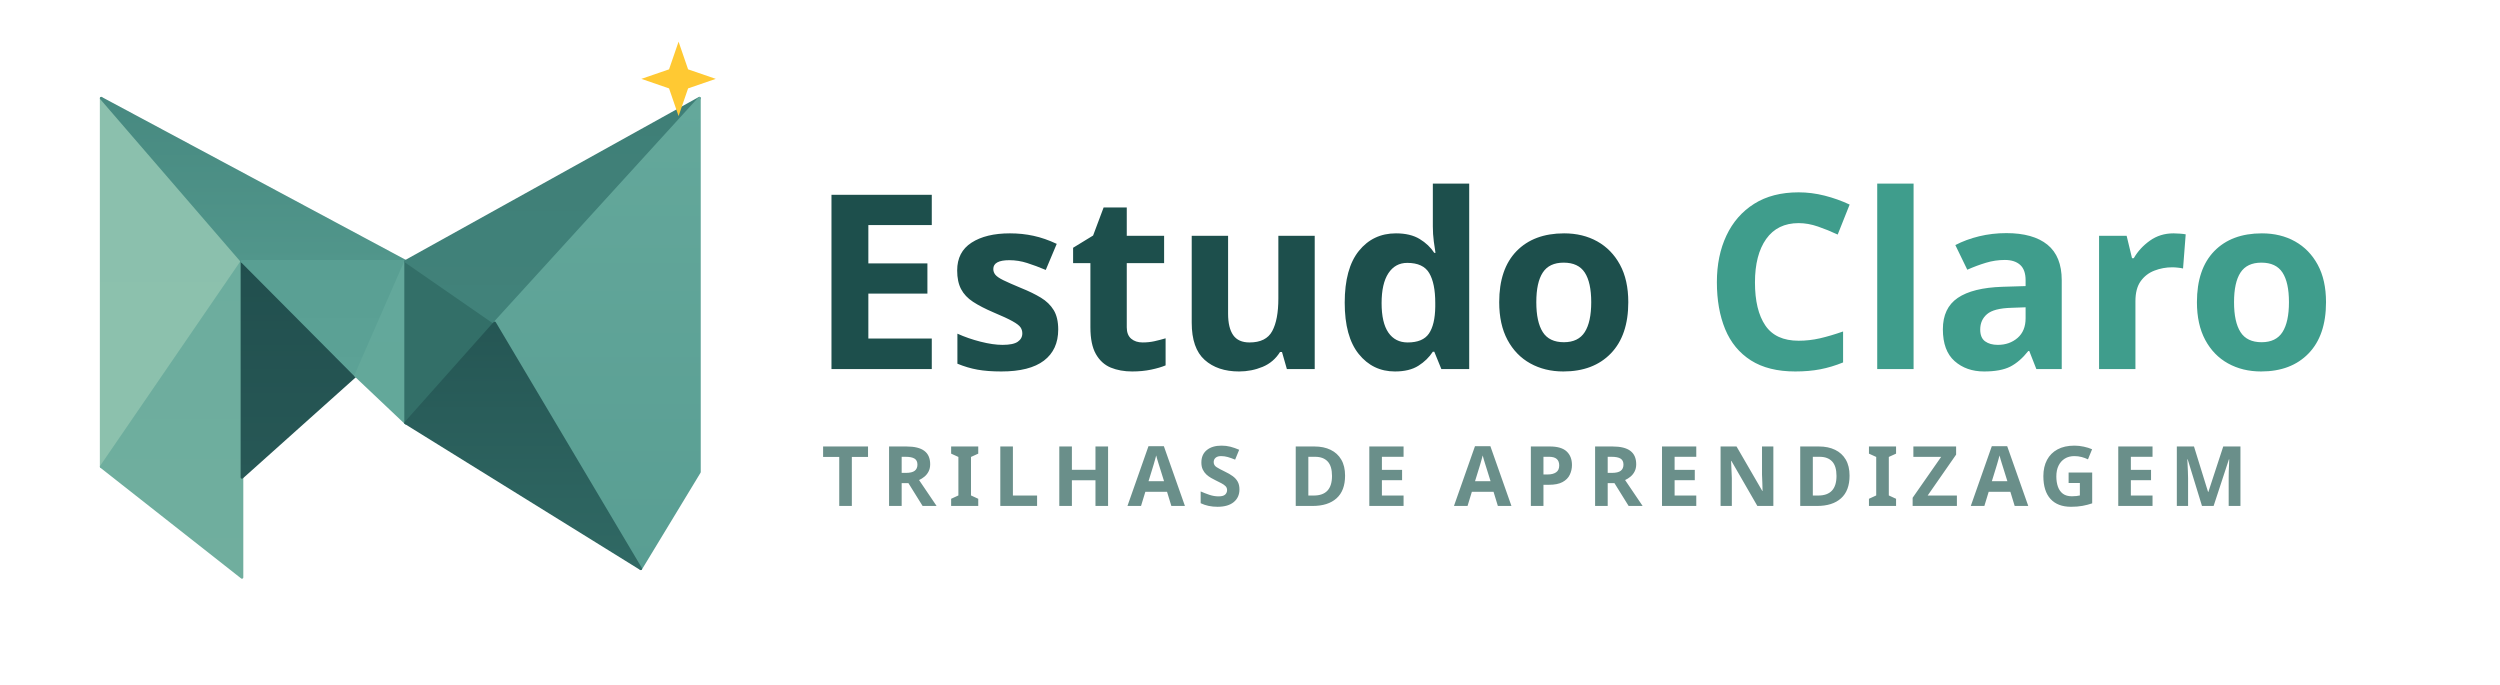
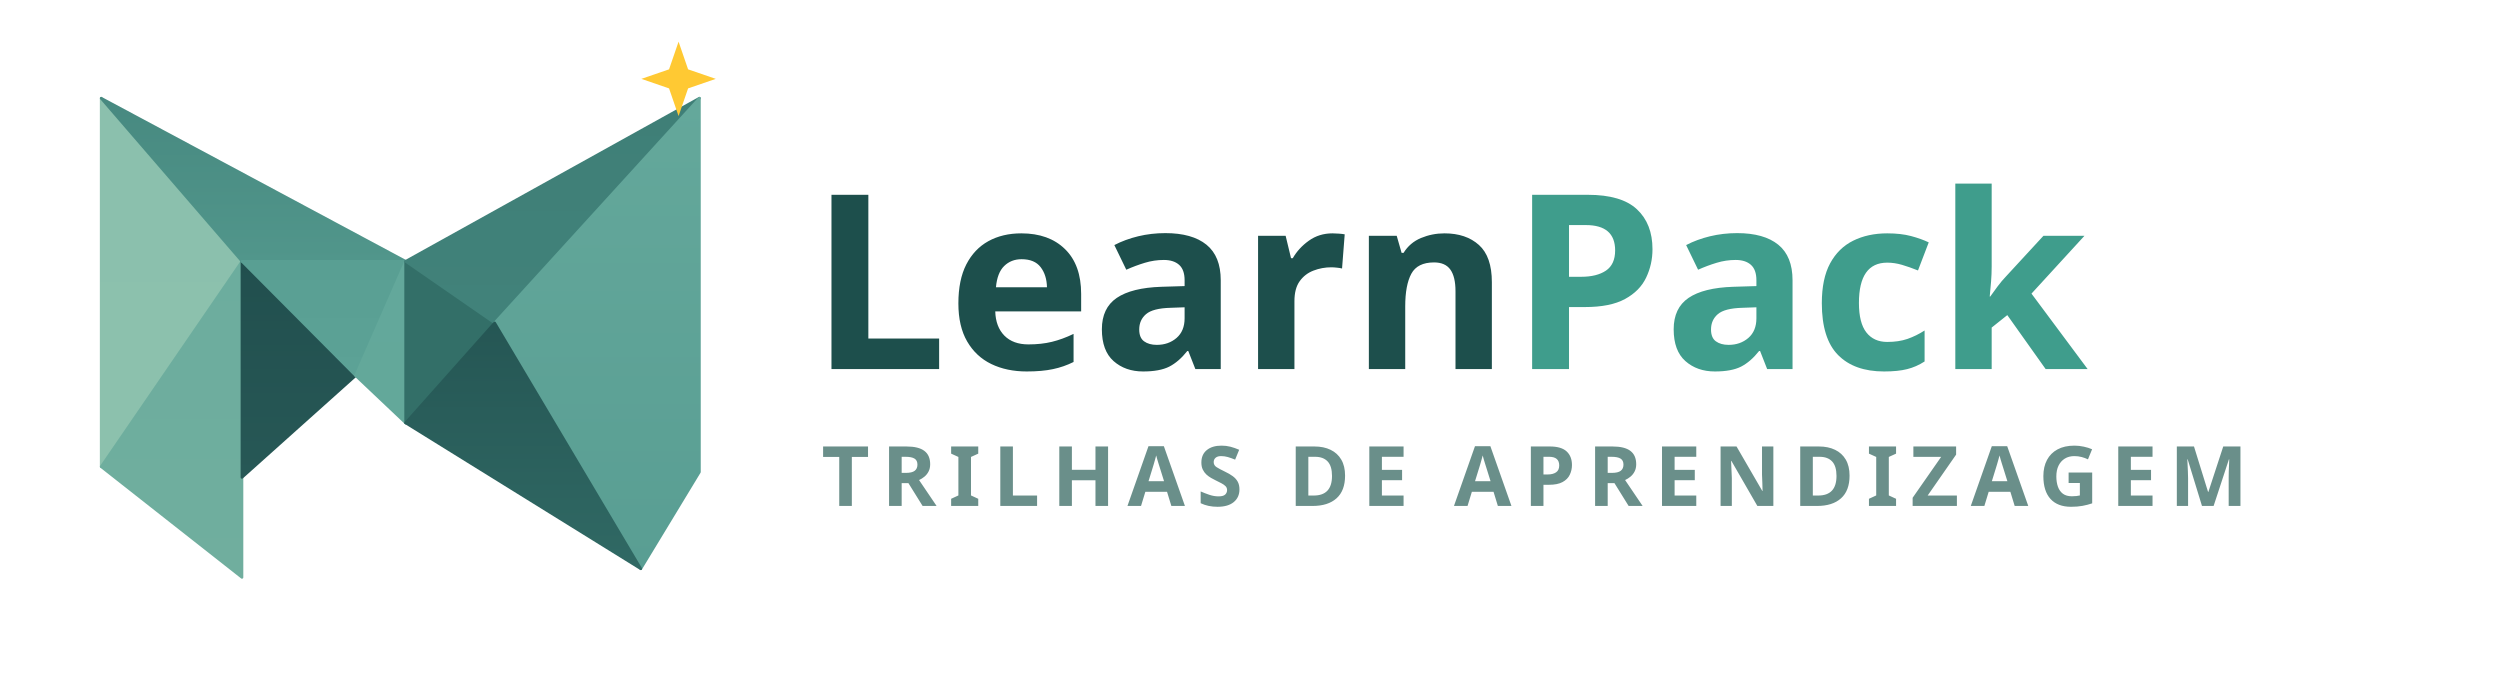
- <svg xmlns="http://www.w3.org/2000/svg" viewBox="0 0 840 230" role="img" aria-label="Estudo Claro, trilhas de aprendizagem">
+ <svg xmlns="http://www.w3.org/2000/svg" viewBox="0 0 840 230" role="img" aria-label="LearnPack, trilhas de aprendizagem">
  <defs>
    <linearGradient id="lg0" x1="0" y1="0" x2="0" y2="1">
      <stop offset="0" stop-color="#8bc0ad" />
      <stop offset="1" stop-color="#8cc1ad" />
    </linearGradient>
    <linearGradient id="lg1" x1="0" y1="0" x2="0" y2="1">
      <stop offset="0" stop-color="#6cad9e" />
      <stop offset="1" stop-color="#70ae9e" />
    </linearGradient>
    <linearGradient id="lg2" x1="0" y1="0" x2="0" y2="1">
      <stop offset="0" stop-color="#214f4e" />
      <stop offset="1" stop-color="#275856" />
    </linearGradient>
    <linearGradient id="lg3" x1="0" y1="0" x2="0" y2="1">
      <stop offset="0" stop-color="#478980" />
      <stop offset="1" stop-color="#51968b" />
    </linearGradient>
    <linearGradient id="lg4" x1="0" y1="0" x2="0" y2="1">
      <stop offset="0" stop-color="#599f93" />
      <stop offset="1" stop-color="#5ca296" />
    </linearGradient>
    <linearGradient id="lg5" x1="0" y1="0" x2="0" y2="1">
      <stop offset="0" stop-color="#63a89b" />
      <stop offset="1" stop-color="#63a89a" />
    </linearGradient>
    <linearGradient id="lg6" x1="0" y1="0" x2="0" y2="1">
      <stop offset="0" stop-color="#336f68" />
      <stop offset="1" stop-color="#336f68" />
    </linearGradient>
    <linearGradient id="lg7" x1="0" y1="0" x2="0" y2="1">
      <stop offset="0" stop-color="#3f7f77" />
      <stop offset="1" stop-color="#41827a" />
    </linearGradient>
    <linearGradient id="lg8" x1="0" y1="0" x2="0" y2="1">
      <stop offset="0" stop-color="#64a89b" />
      <stop offset="1" stop-color="#599e93" />
    </linearGradient>
    <linearGradient id="lg9" x1="0" y1="0" x2="0" y2="1">
      <stop offset="0" stop-color="#255654" />
      <stop offset="1" stop-color="#306964" />
    </linearGradient>
  </defs>
  <style>.f{transform-box:fill-box;transform-origin:center;animation:pop .7s cubic-bezier(.2,.9,.3,1.25) both}.f:nth-child(2){animation-delay:.06s}.f:nth-child(3){animation-delay:.12s}.f:nth-child(4){animation-delay:.18s}.f:nth-child(5){animation-delay:.24s}.f:nth-child(6){animation-delay:.3s}.f:nth-child(7){animation-delay:.36s}.f:nth-child(8){animation-delay:.42s}.f:nth-child(9){animation-delay:.48s}.f:nth-child(10){animation-delay:.54s}
.m{animation:bob 6s ease-in-out 1.4s infinite}.sp{transform-box:fill-box;transform-origin:center;animation:tw 2.4s ease-in-out infinite}
@keyframes pop{from{opacity:0;transform:scale(.35) translateY(14px)}to{opacity:1;transform:none}}@keyframes bob{0%,100%{transform:translateY(0)}50%{transform:translateY(-3px)}}@keyframes tw{0%,100%{transform:scale(1) rotate(0);opacity:1}50%{transform:scale(1.25) rotate(20deg);opacity:.75}}
@media (prefers-reduced-motion:reduce){.f,.m,.sp{animation:none}}</style>
  <g transform="translate(12 8)">
    <g>
      <g class="m">
        <polygon class="f" fill="url(#lg0)" stroke="url(#lg0)" stroke-width=".9" stroke-linejoin="round" points="22.0,25.0 22.0,148.8 69.3,79.8" />
        <polygon class="f" fill="url(#lg1)" stroke="url(#lg1)" stroke-width=".9" stroke-linejoin="round" points="22.0,148.8 69.3,79.8 69.3,186.0" />
        <polygon class="f" fill="url(#lg2)" stroke="url(#lg2)" stroke-width=".9" stroke-linejoin="round" points="69.3,79.8 69.3,152.4 107.5,118.2" />
        <polygon class="f" fill="url(#lg3)" stroke="url(#lg3)" stroke-width=".9" stroke-linejoin="round" points="22.0,25.0 124.3,79.8 69.3,79.8" />
        <polygon class="f" fill="url(#lg4)" stroke="url(#lg4)" stroke-width=".9" stroke-linejoin="round" points="69.3,79.8 124.3,79.8 107.5,118.2" />
        <polygon class="f" fill="url(#lg5)" stroke="url(#lg5)" stroke-width=".9" stroke-linejoin="round" points="124.3,79.8 124.3,134.1 107.5,118.2" />
        <polygon class="f" fill="url(#lg6)" stroke="url(#lg6)" stroke-width=".9" stroke-linejoin="round" points="124.3,79.8 154.2,100.5 124.3,134.1" />
        <polygon class="f" fill="url(#lg7)" stroke="url(#lg7)" stroke-width=".9" stroke-linejoin="round" points="124.3,79.8 223.0,25.0 154.2,100.5" />
        <polygon class="f" fill="url(#lg8)" stroke="url(#lg8)" stroke-width=".9" stroke-linejoin="round" points="223.0,25.0 223.0,150.6 203.3,183.1 154.2,100.5" />
        <polygon class="f" fill="url(#lg9)" stroke="url(#lg9)" stroke-width=".9" stroke-linejoin="round" points="124.3,134.1 154.2,100.5 203.3,183.1" />
      </g>
      <path class="sp" fill="#ffc933" d="M216 6l3.2 9.3L228.5 18.5 219.2 21.7 216 31l-3.2-9.3L203.5 18.5l9.3-3.2z" />
    </g>
  </g>
-   <text x="272" y="124" font-family="'Atkinson Hyperlegible',Verdana,Tahoma,sans-serif" font-size="82" font-weight="800" fill="#1d4f4c">Estudo <tspan fill="#3f9d8c">Claro</tspan>
+   <text x="272" y="124" font-family="'Atkinson Hyperlegible',Verdana,Tahoma,sans-serif" font-size="82" font-weight="800" fill="#1d4f4c">Learn<tspan fill="#3f9d8c">Pack</tspan>
  </text>
  <text x="276" y="170" font-family="'Atkinson Hyperlegible',Verdana,Tahoma,sans-serif" font-size="28" font-weight="700" letter-spacing="4" fill="#6a8f8a">TRILHAS DE APRENDIZAGEM</text>
</svg>
